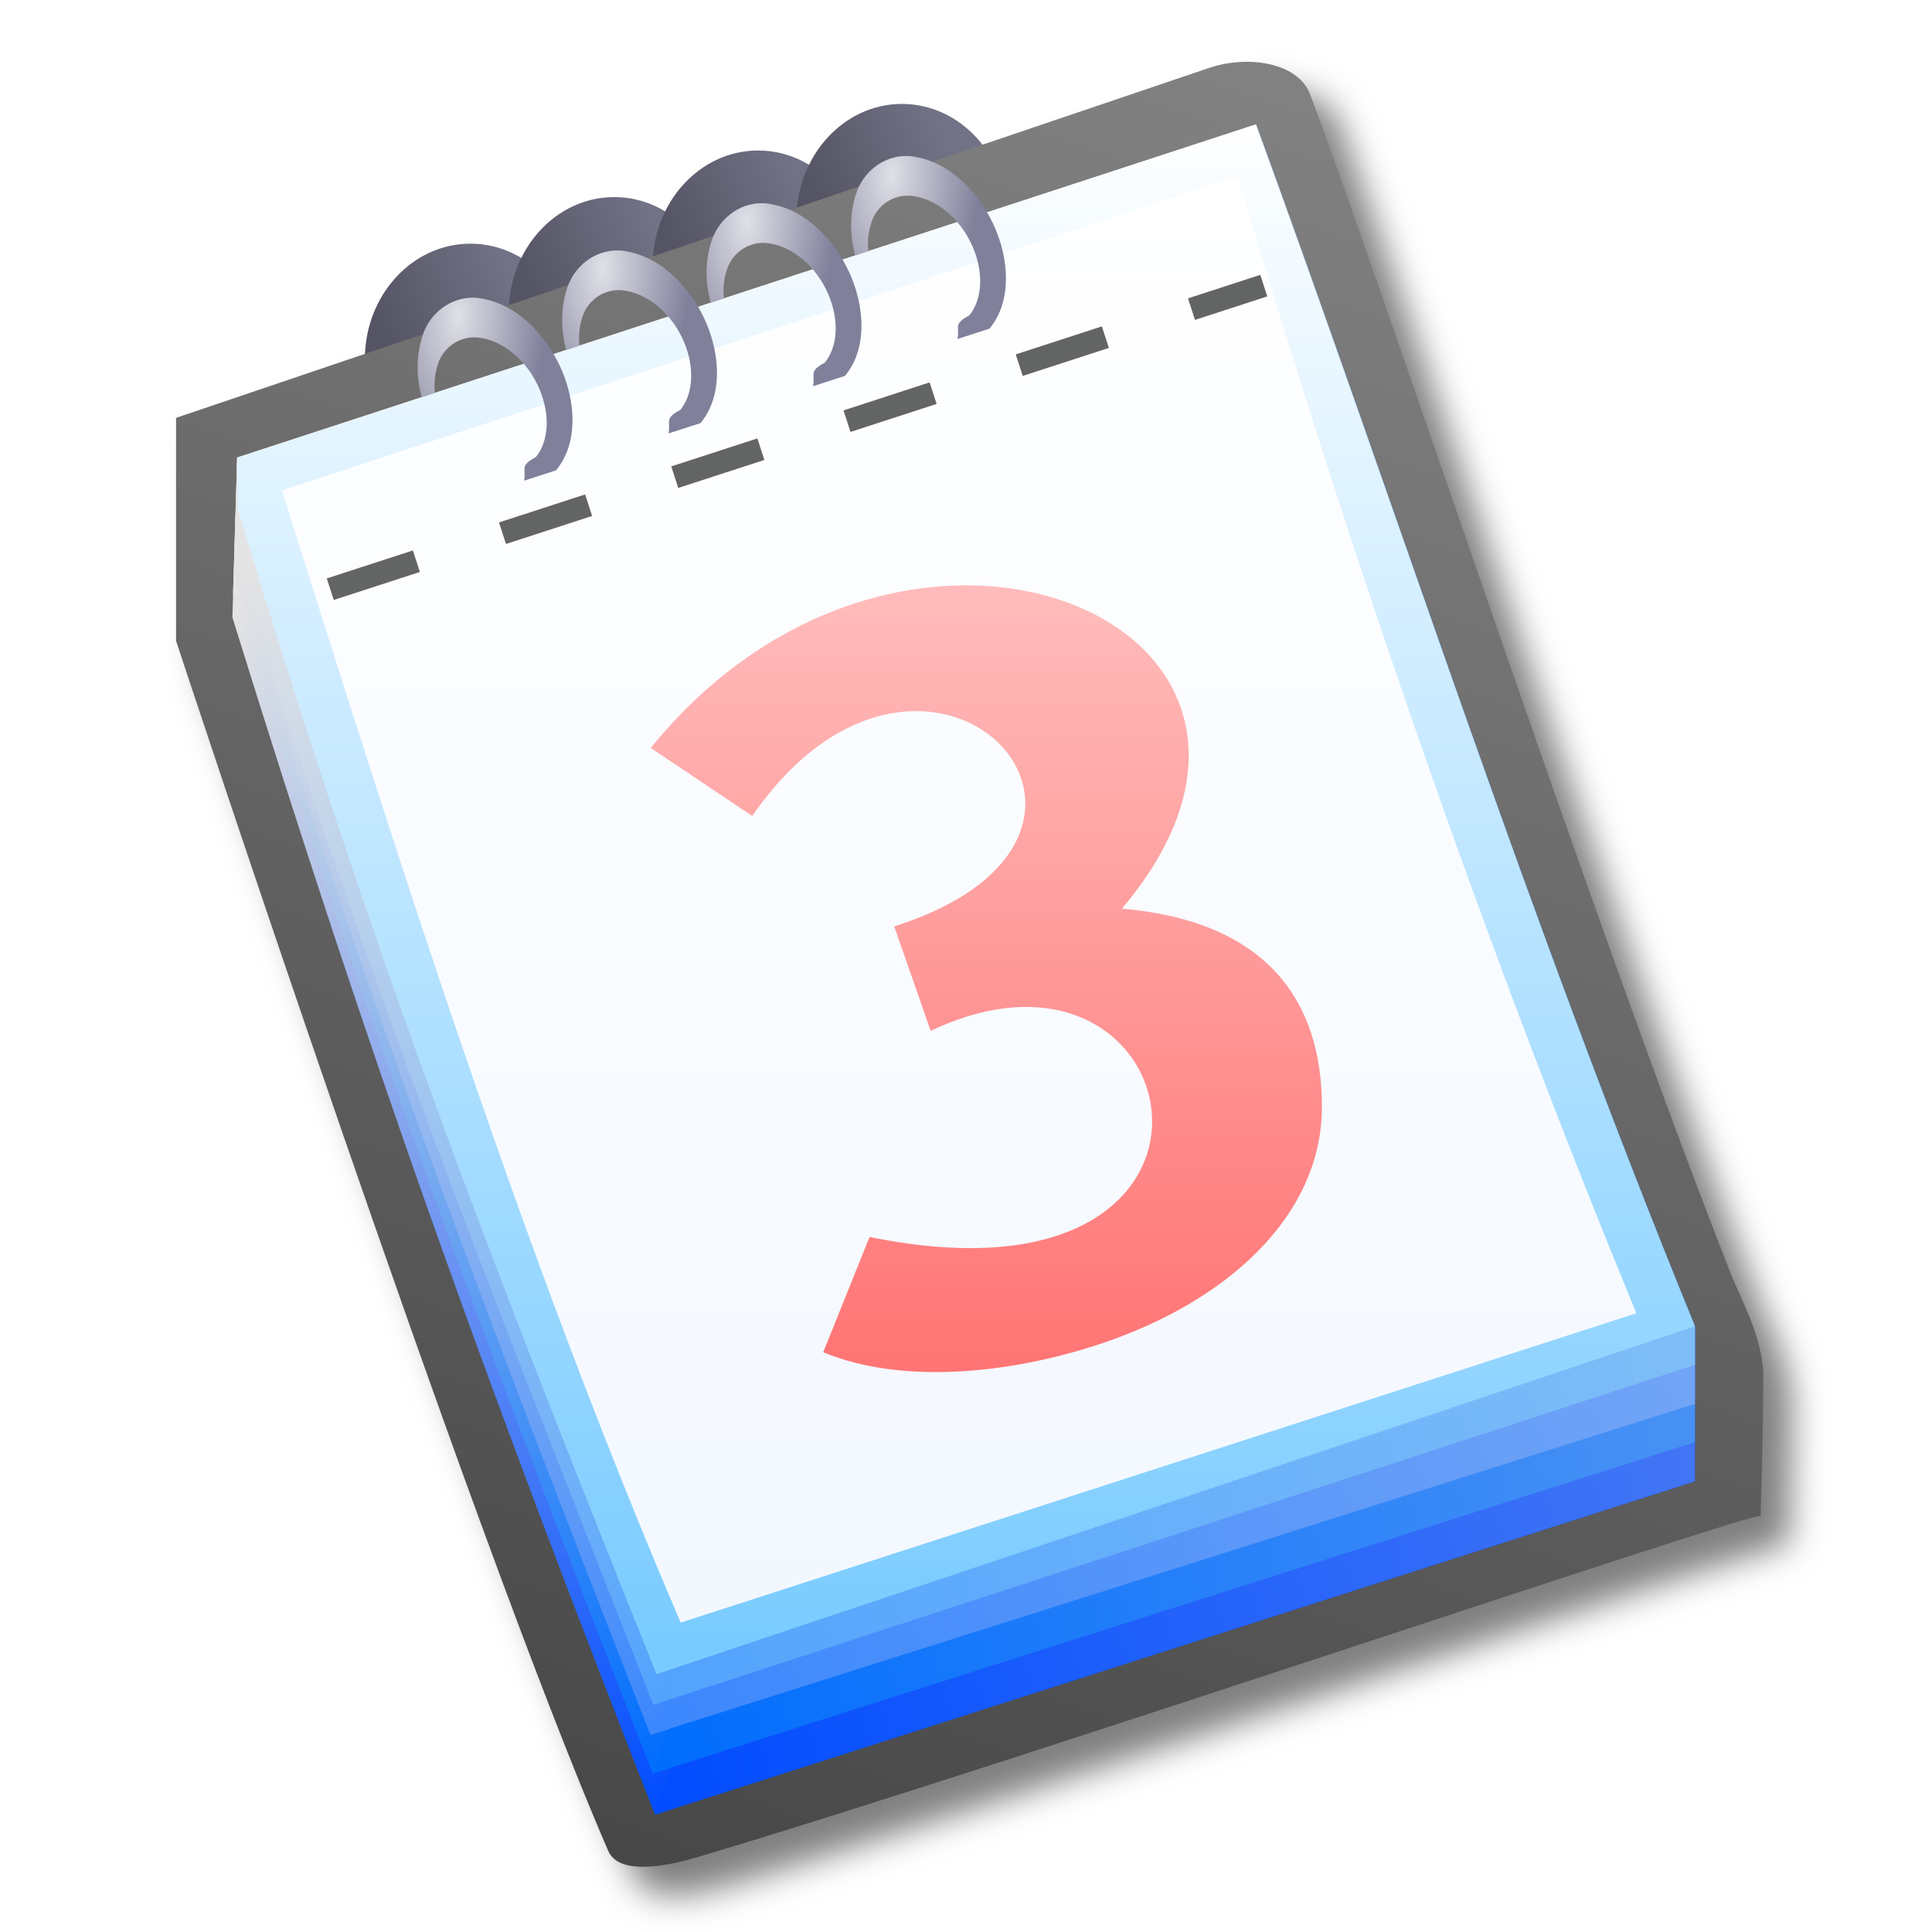
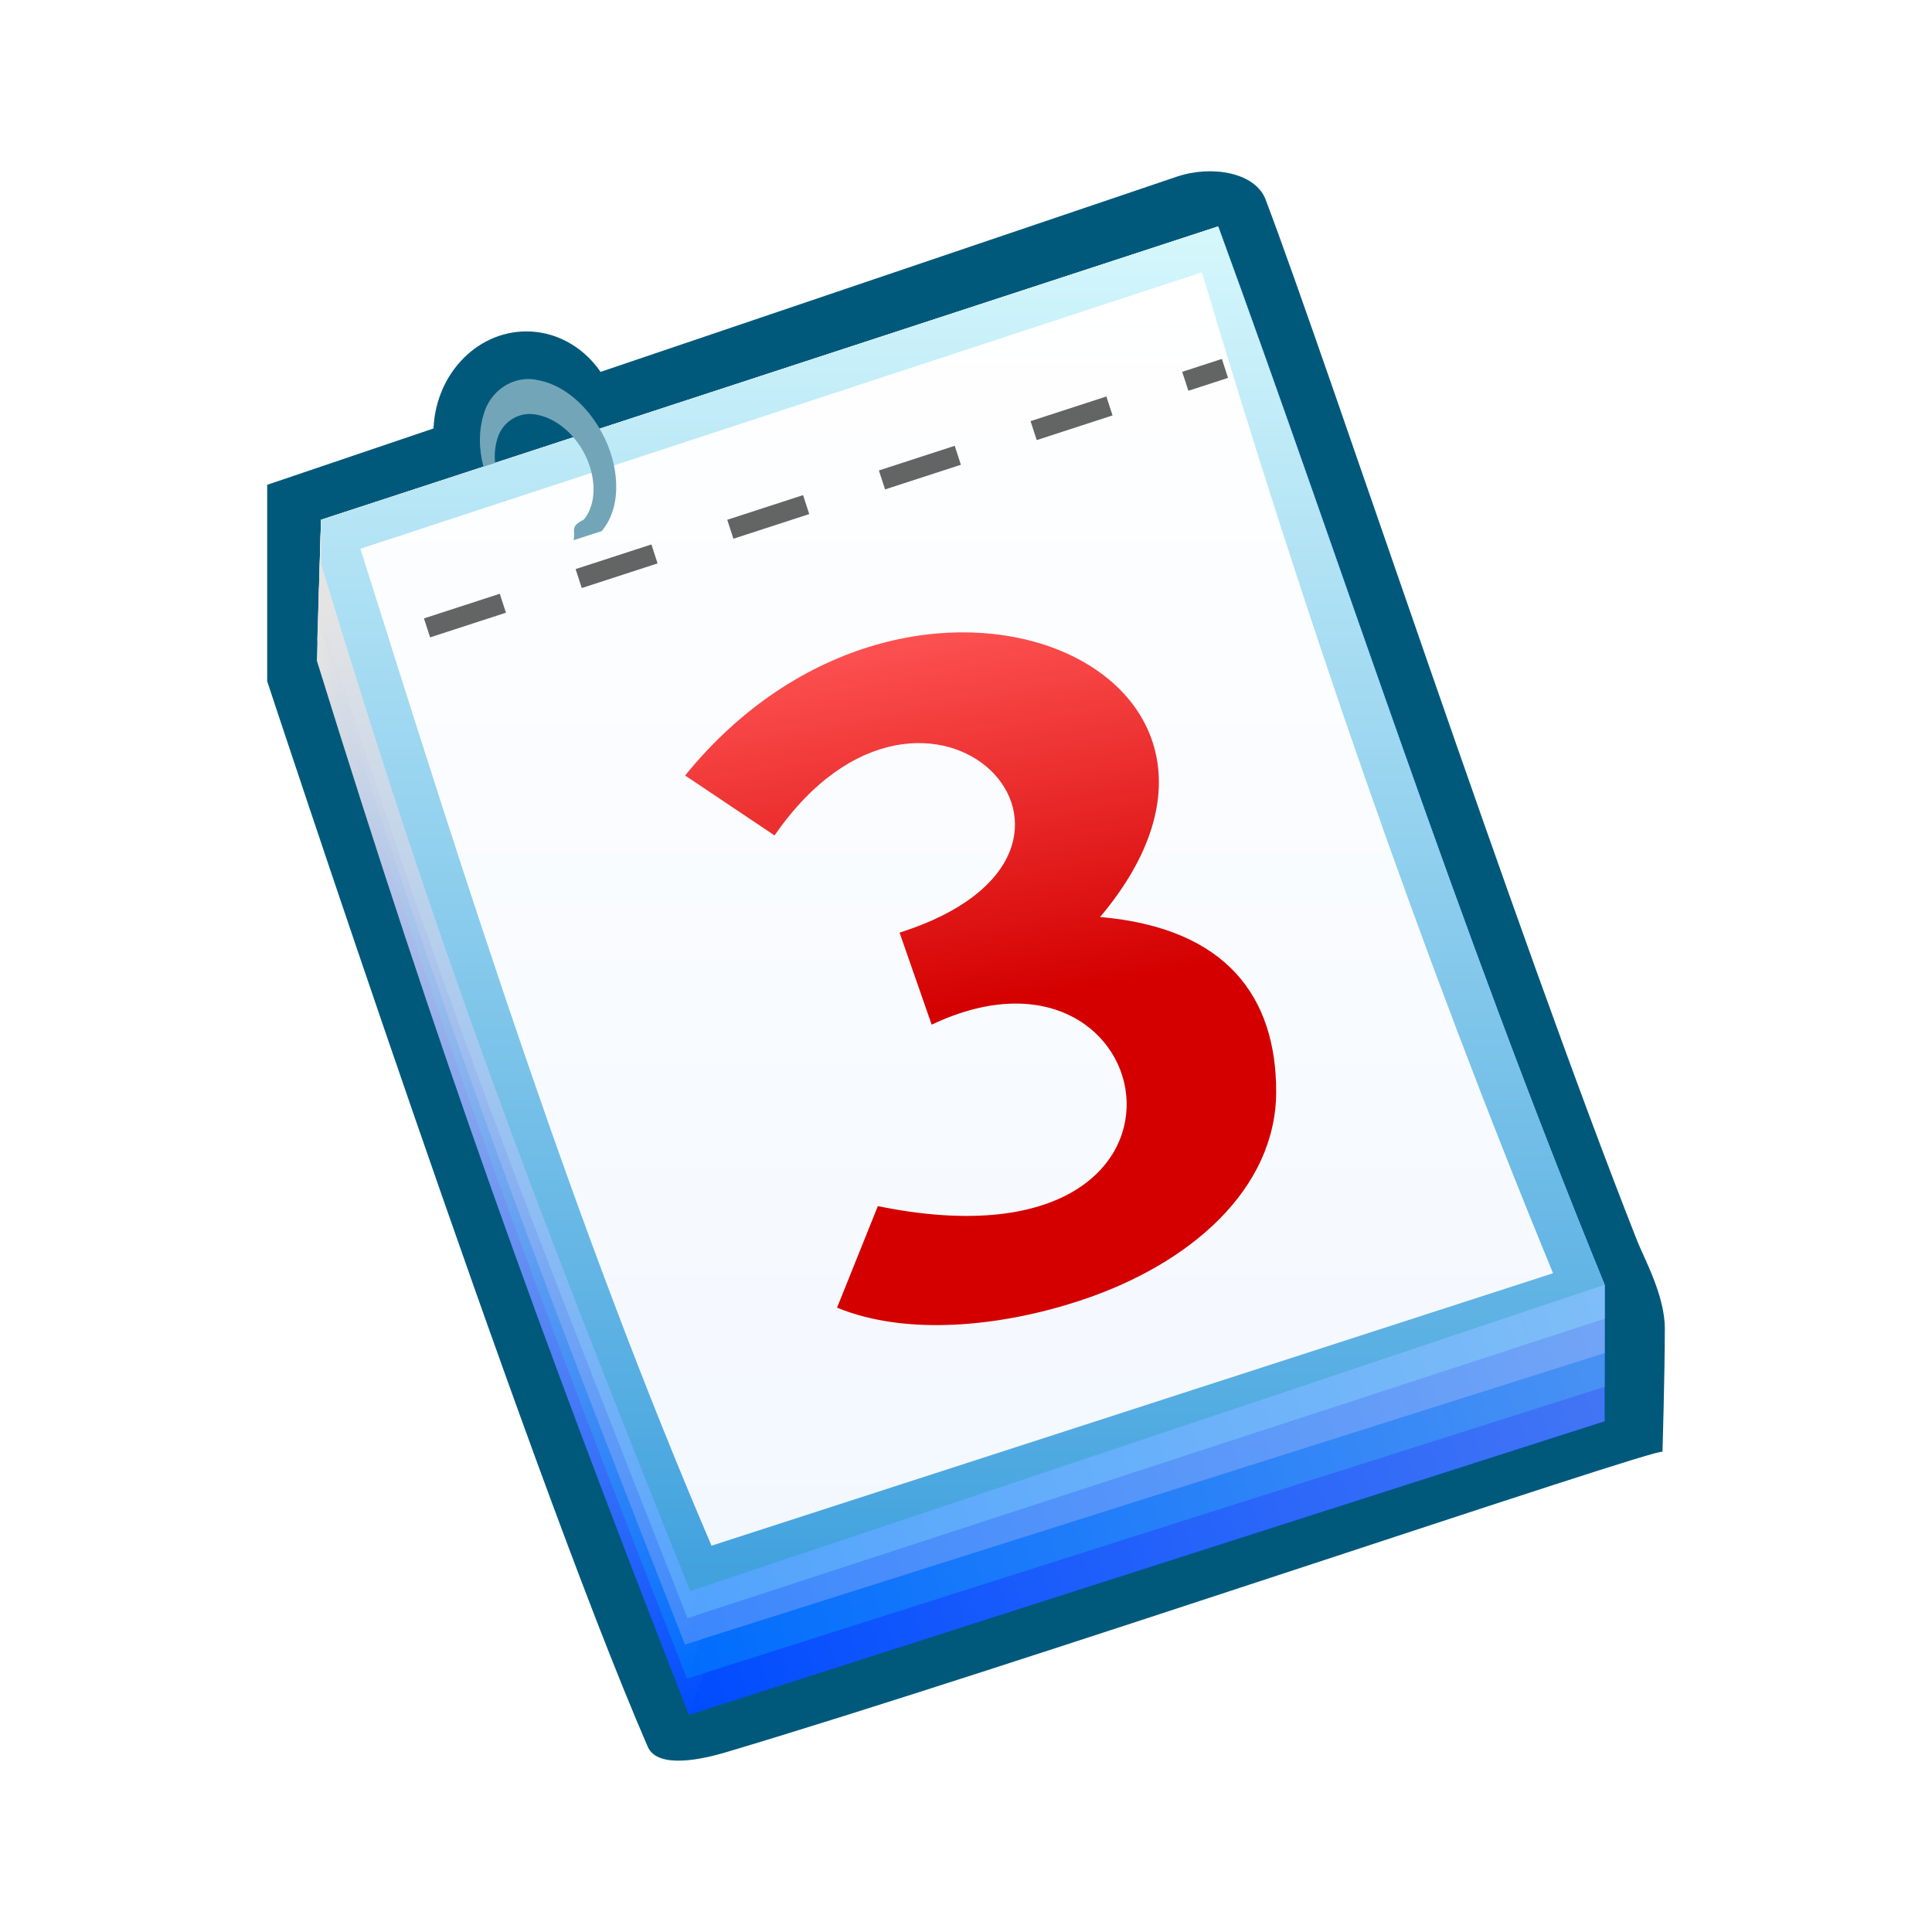
- <svg xmlns="http://www.w3.org/2000/svg" xmlns:xlink="http://www.w3.org/1999/xlink" version="1.0" width="128" viewBox="0 0 128 128" height="128" id="svg5760">
-   <defs id="defs5762">
+ <svg xmlns="http://www.w3.org/2000/svg" xmlns:xlink="http://www.w3.org/1999/xlink" width="80" height="80" viewBox="0 0 80 80" id="svg6662" version="1.1">
+   <defs id="defs6664">
+     <linearGradient id="linearGradient3282">
+       <stop offset="0" style="stop-color:#ffffff;stop-opacity:0" id="stop3284" />
+       <stop offset="1" style="stop-color:#ffffff;stop-opacity:1" id="stop3286" />
+     </linearGradient>
+     <linearGradient x1="83.281" y1="123.1" x2="83.281" gradientUnits="userSpaceOnUse" y2="66.311" id="linearGradient3203-3" gradientTransform="matrix(0.5367944,0,0,0.5367944,1013.089,540.4322)">
+       <stop offset="0" stop-color="#002f32" id="stop3199-6" />
+       <stop offset="1" stop-color="#045b04" id="stop3201-9" />
+     </linearGradient>
+     <radialGradient r="36.427" gradientTransform="matrix(0,1.086364,-1.051097,0,1741.932,30.78889)" cx="491.52" cy="670.93" gradientUnits="userSpaceOnUse" id="radialGradient3211-9">
+       <stop offset="0" stop-color="#2c8300" id="stop3207-1" />
+       <stop offset=".25" stop-color="#3db800" id="stop3215-7" />
+       <stop offset=".5" stop-color="#fff" id="stop3213-2" style="stop-color:#a4ee23;stop-opacity:1" />
+       <stop offset="1" stop-color="#69cf35" id="stop3209-0" style="stop-color:#57b329;stop-opacity:1" />
+     </radialGradient>
+     <linearGradient id="linearGradient3219">
+       <stop offset="0" style="stop-color:#0e7309;stop-opacity:1" id="stop3221" />
+       <stop offset="1" style="stop-color:#70d13e;stop-opacity:1" id="stop3223" />
+     </linearGradient>
+     <radialGradient r="5.006" gradientTransform="matrix(0.6624043,-0.08137803,0.1024204,0.8336417,639.9849,26.67704)" cx="479.68" cy="709.66" gradientUnits="userSpaceOnUse" id="radialGradient3267-5">
+       <stop offset="0" stop-opacity="0" stop-color="#fff" id="stop3263-8" />
+       <stop offset=".5" stop-opacity="0" stop-color="#fff" id="stop3269-7" />
+       <stop offset="1" stop-color="#fff" id="stop3265-3" />
+     </radialGradient>
+     <radialGradient r="17.834" gradientTransform="matrix(0,1.329681,-1.31635,0,1110.977,488.4414)" cx="53.602" cy="59.729" gradientUnits="userSpaceOnUse" id="radialGradient3333-0">
+       <stop offset="0" stop-color="#fff" id="stop3329-8" />
+       <stop offset=".5" stop-color="#fdd99a" id="stop3335-1" style="stop-color:#f7dc7c;stop-opacity:1" />
+       <stop offset="1" stop-color="#c39539" id="stop3331-8" style="stop-color:#f8bc43;stop-opacity:1" />
+     </radialGradient>
+     <linearGradient x1="41.946" y1="46.665" x2="41.946" gradientUnits="userSpaceOnUse" y2="82.333" id="linearGradient3325-0" gradientTransform="matrix(0.8030444,0,0,0.8030444,988.7939,514.8808)">
+       <stop offset="0" stop-color="#7d491f" id="stop3321-4" />
+       <stop offset="1" stop-color="#926600" id="stop3323-2" />
+     </linearGradient>
+     <radialGradient r="25.281" gradientTransform="matrix(1.091196,0,-1.7655704e-8,0.921837,469.236,-79.79612)" cx="546.31" cy="705.48" gradientUnits="userSpaceOnUse" id="radialGradient14715-3">
+       <stop offset="0" stop-color="#fff" id="stop14711-9" />
+       <stop offset="1" stop-color="#5eb2ff" id="stop14713-6" />
+     </radialGradient>
+     <filter id="filter14824-8">
+       <feGaussianBlur stdDeviation="0.373" id="feGaussianBlur14826-7" />
+     </filter>
+     <linearGradient x1="96.125" y1="11.188" x2="96.125" gradientUnits="userSpaceOnUse" y2="52.101" id="linearGradient14691-9" gradientTransform="matrix(0.5367944,0,0,0.5367944,1013.089,540.4322)">
+       <stop offset="0" stop-color="#0917a0" id="stop14687-0" />
+       <stop offset="1" stop-color="#0345f4" id="stop14689-6" />
+     </linearGradient>
+     <linearGradient x1="96.382" y1="30.667" gradientTransform="matrix(0.5018222,0,0,0.5018222,1016.45,541.538)" x2="96.382" gradientUnits="userSpaceOnUse" y2="13.187" id="linearGradient3302-9">
+       <stop offset="0" stop-opacity="0" stop-color="#fff" id="stop3284-6" />
+       <stop offset="1" stop-color="#fff" id="stop3286-8" />
+     </linearGradient>
+     <linearGradient x1="28.429" y1="61.798" x2="58.959" gradientUnits="userSpaceOnUse" y2="61.798" id="linearGradient3345-5" gradientTransform="matrix(0.5367944,0,0,0.5367944,1013.089,540.4322)">
+       <stop offset="0" stop-color="#e8e8e8" id="stop3341-4" />
+       <stop offset=".5" stop-color="#fff" id="stop3347-9" />
+       <stop offset="1" stop-color="#e8e8e8" id="stop3343-0" />
+     </linearGradient>
+     <filter id="filter3385-0">
+       <feGaussianBlur stdDeviation="0.146" id="feGaussianBlur3387-2" />
+     </filter>
+     <linearGradient xlink:href="#linearGradient6350" id="linearGradient5786" gradientUnits="userSpaceOnUse" gradientTransform="matrix(0.5169005,0,0,0.5169005,872.1147,645.1226)" x1="43.704" y1="120.379" x2="15.397" y2="41.06" />
+     <linearGradient id="linearGradient6350">
+       <stop offset="0" style="stop-color:#014cff;stop-opacity:1" id="stop6352" />
+       <stop offset="1" style="stop-color:#e3e3e3;stop-opacity:1" id="stop6354" />
+     </linearGradient>
+     <linearGradient xlink:href="#linearGradient6342" id="linearGradient5788" gradientUnits="userSpaceOnUse" gradientTransform="matrix(0.5169005,0,0,0.5169005,872.1147,645.1226)" x1="43.548" y1="117.424" x2="15.397" y2="39.193" />
+     <linearGradient id="linearGradient6342">
+       <stop offset="0" style="stop-color:#016dfd;stop-opacity:1" id="stop6344" />
+       <stop offset="1" style="stop-color:#e5e4e4;stop-opacity:1" id="stop6346" />
+     </linearGradient>
+     <linearGradient xlink:href="#linearGradient6328" id="linearGradient5790" gradientUnits="userSpaceOnUse" gradientTransform="matrix(0.5169005,0,0,0.5169005,872.1147,645.1226)" x1="43.081" y1="114.936" x2="15.539" y2="37.926" />
+     <linearGradient id="linearGradient6328">
+       <stop offset="0" style="stop-color:#3c87fd;stop-opacity:1" id="stop6330" />
+       <stop offset="1" style="stop-color:#e4e3e4;stop-opacity:1" id="stop6332" />
+     </linearGradient>
+     <linearGradient xlink:href="#linearGradient6320" id="linearGradient5792" gradientUnits="userSpaceOnUse" gradientTransform="matrix(0.5169005,0,0,0.5169005,872.1147,645.1226)" x1="43.55" y1="112.823" x2="15.475" y2="37.29" />
+     <linearGradient id="linearGradient6320">
+       <stop offset="0" style="stop-color:#52a3fd;stop-opacity:1" id="stop6322" />
+       <stop offset="1" style="stop-color:#e5e4e4;stop-opacity:1" id="stop6324" />
+     </linearGradient>
+     <linearGradient xlink:href="#linearGradient6374" id="linearGradient5794" gradientUnits="userSpaceOnUse" gradientTransform="matrix(0.5169005,0,0,0.5169005,872.1147,645.1226)" x1="43.704" y1="120.379" x2="112.292" y2="97.827" />
+     <linearGradient id="linearGradient6374">
+       <stop offset="0" style="stop-color:#014cff;stop-opacity:1" id="stop6376" />
+       <stop offset="1" style="stop-color:#4275f5;stop-opacity:1" id="stop6378" />
+     </linearGradient>
+     <linearGradient xlink:href="#linearGradient6380" id="linearGradient5796" gradientUnits="userSpaceOnUse" gradientTransform="matrix(0.5169005,0,0,0.5169005,872.1147,645.1226)" x1="43.548" y1="117.424" x2="112.292" y2="95.564" />
+     <linearGradient id="linearGradient6380">
+       <stop offset="0" style="stop-color:#016dfd;stop-opacity:1" id="stop6382" />
+       <stop offset="1" style="stop-color:#4891f4;stop-opacity:1" id="stop6384" />
+     </linearGradient>
+     <linearGradient xlink:href="#linearGradient6386" id="linearGradient5798" gradientUnits="userSpaceOnUse" gradientTransform="matrix(0.5169005,0,0,0.5169005,872.1147,645.1226)" x1="43.081" y1="114.936" x2="112.292" y2="93.017" />
+     <linearGradient id="linearGradient6386">
+       <stop offset="0" style="stop-color:#3c87fd;stop-opacity:1" id="stop6388" />
+       <stop offset="1" style="stop-color:#71a4f6;stop-opacity:1" id="stop6390" />
+     </linearGradient>
+     <linearGradient xlink:href="#linearGradient6392" id="linearGradient5800" gradientUnits="userSpaceOnUse" gradientTransform="matrix(0.5169005,0,0,0.5169005,872.1147,645.1226)" x1="43.55" y1="112.823" x2="112.292" y2="90.427" />
+     <linearGradient id="linearGradient6392">
+       <stop offset="0" style="stop-color:#52a3fd;stop-opacity:1" id="stop6394" />
+       <stop offset="1" style="stop-color:#7ebdf7;stop-opacity:1" id="stop6396" />
+     </linearGradient>
+     <linearGradient xlink:href="#linearGradient6312" id="linearGradient5802" gradientUnits="userSpaceOnUse" gradientTransform="matrix(0.5169005,0,0,0.5169005,872.1147,645.1226)" x1="43.77" y1="109.304" x2="43.77" y2="7.926" />
+     <linearGradient id="linearGradient6312">
+       <stop offset="0" style="stop-color:#42a2de;stop-opacity:1" id="stop6314" />
+       <stop offset="1" style="stop-color:#d6f8fc;stop-opacity:1" id="stop6316" />
+     </linearGradient>
+     <linearGradient xlink:href="#linearGradient8733" id="linearGradient5804" gradientUnits="userSpaceOnUse" gradientTransform="matrix(0.5169005,0,0,0.5169005,872.1147,645.1226)" x1="45.742" y1="106.851" x2="45.742" y2="11.62" />
    <linearGradient id="linearGradient8733">
-       <stop id="stop8735" style="stop-color:#f3f8ff;stop-opacity:1" offset="0" />
-       <stop id="stop8737" style="stop-color:#ffffff;stop-opacity:1" offset="1" />
+       <stop offset="0" style="stop-color:#f3f8ff;stop-opacity:1" id="stop8735" />
+       <stop offset="1" style="stop-color:#ffffff;stop-opacity:1" id="stop8737" />
    </linearGradient>
-     <linearGradient id="linearGradient8508">
-       <stop id="stop8510" style="stop-color:#545464;stop-opacity:1" offset="0" />
-       <stop id="stop8512" style="stop-color:#727286;stop-opacity:1" offset="1" />
+     <linearGradient xlink:href="#linearGradient9408" id="linearGradient5806" gradientUnits="userSpaceOnUse" x1="907.303" y1="679.524" x2="904.48" y2="664.321" />
+     <linearGradient id="linearGradient9408">
+       <stop style="stop-color:#d40000;stop-opacity:1" offset="0" id="stop9410" />
+       <stop style="stop-color:#ff5555;stop-opacity:1" offset="1" id="stop9412" />
    </linearGradient>
-     <linearGradient id="linearGradient8104">
-       <stop id="stop8106" style="stop-color:#e0e0e8;stop-opacity:1" offset="0" />
-       <stop id="stop8108" style="stop-color:#80809b;stop-opacity:1" offset="1" />
-     </linearGradient>
-     <linearGradient id="linearGradient6446">
-       <stop id="stop6448" style="stop-color:#ff7575;stop-opacity:1" offset="0" />
-       <stop id="stop6450" style="stop-color:#ffbbbb;stop-opacity:1" offset="1" />
-     </linearGradient>
-     <linearGradient id="linearGradient6392">
-       <stop id="stop6394" style="stop-color:#52a3fd;stop-opacity:1" offset="0" />
-       <stop id="stop6396" style="stop-color:#7ebdf7;stop-opacity:1" offset="1" />
-     </linearGradient>
-     <linearGradient id="linearGradient6386">
-       <stop id="stop6388" style="stop-color:#3c87fd;stop-opacity:1" offset="0" />
-       <stop id="stop6390" style="stop-color:#71a4f6;stop-opacity:1" offset="1" />
-     </linearGradient>
-     <linearGradient id="linearGradient6380">
-       <stop id="stop6382" style="stop-color:#016dfd;stop-opacity:1" offset="0" />
-       <stop id="stop6384" style="stop-color:#4891f4;stop-opacity:1" offset="1" />
-     </linearGradient>
-     <linearGradient id="linearGradient6374">
-       <stop id="stop6376" style="stop-color:#014cff;stop-opacity:1" offset="0" />
-       <stop id="stop6378" style="stop-color:#4275f5;stop-opacity:1" offset="1" />
-     </linearGradient>
-     <linearGradient id="linearGradient6350">
-       <stop id="stop6352" style="stop-color:#014cff;stop-opacity:1" offset="0" />
-       <stop id="stop6354" style="stop-color:#e3e3e3;stop-opacity:1" offset="1" />
-     </linearGradient>
-     <linearGradient id="linearGradient6342">
-       <stop id="stop6344" style="stop-color:#016dfd;stop-opacity:1" offset="0" />
-       <stop id="stop6346" style="stop-color:#e5e4e4;stop-opacity:1" offset="1" />
-     </linearGradient>
-     <linearGradient id="linearGradient6328">
-       <stop id="stop6330" style="stop-color:#3c87fd;stop-opacity:1" offset="0" />
-       <stop id="stop6332" style="stop-color:#e4e3e4;stop-opacity:1" offset="1" />
-     </linearGradient>
-     <linearGradient id="linearGradient6320">
-       <stop id="stop6322" style="stop-color:#52a3fd;stop-opacity:1" offset="0" />
-       <stop id="stop6324" style="stop-color:#e5e4e4;stop-opacity:1" offset="1" />
-     </linearGradient>
-     <linearGradient id="linearGradient6312">
-       <stop id="stop6314" style="stop-color:#79cbff;stop-opacity:1" offset="0" />
-       <stop id="stop6316" style="stop-color:#ffffff;stop-opacity:1" offset="1" />
-     </linearGradient>
-     <linearGradient id="linearGradient6294">
-       <stop id="stop6296" style="stop-color:#484848;stop-opacity:1" offset="0" />
-       <stop id="stop6298" style="stop-color:#818181;stop-opacity:1" offset="1" />
-     </linearGradient>
-     <linearGradient x1="42.77" y1="122.556" x2="83.519" y2="5.599" id="linearGradient6300" xlink:href="#linearGradient6294" gradientUnits="userSpaceOnUse" gradientTransform="translate(387.4286,331.2193)" />
-     <linearGradient x1="43.77" y1="109.304" x2="43.77" y2="7.926" id="linearGradient6318" xlink:href="#linearGradient6312" gradientUnits="userSpaceOnUse" />
-     <linearGradient x1="43.55" y1="112.823" x2="15.475" y2="37.29" id="linearGradient6326" xlink:href="#linearGradient6320" gradientUnits="userSpaceOnUse" />
-     <linearGradient x1="43.081" y1="114.936" x2="15.539" y2="37.926" id="linearGradient6334" xlink:href="#linearGradient6328" gradientUnits="userSpaceOnUse" />
-     <linearGradient x1="43.704" y1="120.379" x2="15.397" y2="41.06" id="linearGradient6356" xlink:href="#linearGradient6350" gradientUnits="userSpaceOnUse" />
-     <linearGradient x1="43.55" y1="112.823" x2="112.292" y2="90.427" id="linearGradient6366" xlink:href="#linearGradient6392" gradientUnits="userSpaceOnUse" />
-     <linearGradient x1="43.081" y1="114.936" x2="112.292" y2="93.017" id="linearGradient6368" xlink:href="#linearGradient6386" gradientUnits="userSpaceOnUse" />
-     <linearGradient x1="43.548" y1="117.424" x2="112.292" y2="95.564" id="linearGradient6370" xlink:href="#linearGradient6380" gradientUnits="userSpaceOnUse" />
-     <linearGradient x1="43.704" y1="120.379" x2="112.292" y2="97.827" id="linearGradient6372" xlink:href="#linearGradient6374" gradientUnits="userSpaceOnUse" />
-     <linearGradient x1="43.548" y1="117.424" x2="15.397" y2="39.193" id="linearGradient6423" xlink:href="#linearGradient6342" gradientUnits="userSpaceOnUse" />
-     <linearGradient x1="63.881" y1="89.985" x2="63.881" y2="39.511" id="linearGradient6452" xlink:href="#linearGradient6446" gradientUnits="userSpaceOnUse" />
-     <linearGradient x1="25.984" y1="21.211" x2="33.244" y2="16.999" id="linearGradient8514" xlink:href="#linearGradient8508" gradientUnits="userSpaceOnUse" />
-     <radialGradient cx="30.351" cy="21.367" r="5.129" fx="30.351" fy="21.367" id="radialGradient8668" xlink:href="#linearGradient8104" gradientUnits="userSpaceOnUse" gradientTransform="matrix(-9.4291064e-2,2.117046,-1.138571,-5.0711814e-2,444.9696,288.9843)" />
-     <filter id="filter8676">
-       <feGaussianBlur id="feGaussianBlur8678" stdDeviation="1.124" />
-     </filter>
-     <linearGradient x1="45.742" y1="106.851" x2="45.742" y2="11.62" id="linearGradient8739" xlink:href="#linearGradient8733" gradientUnits="userSpaceOnUse" />
  </defs>
-   <g transform="translate(-387.4286,-331.2193)" id="layer1">
-     <path d="M 400.988,360.799 L 400.988,375.574 C 400.988,375.574 420.393,434.476 429.625,455.749 C 430.375,457.476 433.877,456.645 435.433,456.183 C 456.151,450.028 505.618,433.179 505.97,433.554 C 505.97,433.554 506.143,427.874 506.145,424.279 C 506.145,421.794 504.576,418.978 504.065,417.683 C 494.798,394.202 480.819,351.765 476.109,339.336 C 475.338,337.303 472.072,336.719 469.419,337.618 L 400.988,360.799 z" id="path8672" style="opacity:0.5;fill:#000000;fill-opacity:1;fill-rule:evenodd;stroke:none;stroke-width:1px;stroke-linecap:butt;stroke-linejoin:miter;stroke-opacity:1;filter:url(#filter8676)" />
-     <path d="M 37.698,21.696 A 6.583,5.554 0 1 1 24.532,21.696 A 6.583,5.554 0 1 1 37.698,21.696 z" transform="matrix(1.0625,0,0,1.37963,385.5353,325.0916)" id="path8498" style="opacity:1;fill:url(#linearGradient8514);fill-opacity:1;fill-rule:evenodd;stroke:none;stroke-width:1.5;stroke-linecap:butt;stroke-linejoin:miter;stroke-miterlimit:4;stroke-dasharray:6, 6;stroke-dashoffset:10.8;stroke-opacity:1" />
-     <use transform="translate(9.531552,-3.085754)" id="use8516" x="0" y="0" width="128" height="128" xlink:href="#path8498" />
-     <use transform="translate(19.0631,-6.171507)" id="use8518" x="0" y="0" width="128" height="128" xlink:href="#path8498" />
-     <use transform="translate(28.59465,-9.257261)" id="use8520" x="0" y="0" width="128" height="128" xlink:href="#path8498" />
-     <path d="M 399.093,358.903 L 399.093,373.679 C 399.093,373.679 418.498,432.581 427.73,453.854 C 428.48,455.581 431.982,454.75 433.538,454.288 C 454.256,448.133 503.723,431.284 504.075,431.659 C 504.075,431.659 504.248,425.979 504.25,422.384 C 504.25,419.898 502.681,417.083 502.17,415.788 C 492.903,392.307 478.924,349.87 474.213,337.44 C 473.443,335.408 470.177,334.824 467.524,335.723 L 399.093,358.903 z" id="path5783" style="opacity:1;fill:url(#linearGradient6300);fill-opacity:1;fill-rule:evenodd;stroke:none;stroke-width:1px;stroke-linecap:butt;stroke-linejoin:miter;stroke-opacity:1" />
-     <path d="M 15.397,40.904 C 24.49,70.217 32.063,91.297 43.392,120.224 L 112.292,98.139 L 112.292,87.874 C 101.012,60.273 92.902,34.787 83.208,8.243 L 15.708,30.328 L 15.397,40.904 z" transform="translate(387.4286,331.2193)" id="path6302" style="opacity:1;fill:url(#linearGradient6356);fill-opacity:1;fill-rule:evenodd;stroke:none;stroke-width:1px;stroke-linecap:butt;stroke-linejoin:miter;stroke-opacity:1" />
-     <path d="M 83.219,8.25 L 15.719,30.312 L 15.438,39.344 C 15.441,39.354 15.434,39.365 15.438,39.375 C 24.503,68.587 31.944,88.635 43.25,117.5 L 112.281,95.031 L 112.281,87.875 C 101.001,60.275 92.913,34.794 83.219,8.25 z" transform="translate(387.4286,331.2193)" id="path6304" style="opacity:1;fill:url(#linearGradient6423);fill-opacity:1;fill-rule:evenodd;stroke:none;stroke-width:1px;stroke-linecap:butt;stroke-linejoin:miter;stroke-opacity:1" />
-     <path d="M 83.219,8.25 L 15.719,30.312 L 15.5,37.938 C 24.578,67.194 31.777,86.044 43.094,114.938 L 112.281,93.469 L 112.281,87.875 C 101.001,60.275 92.913,34.794 83.219,8.25 z" transform="translate(387.4286,331.2193)" id="path6306" style="opacity:1;fill:url(#linearGradient6334);fill-opacity:1;fill-rule:evenodd;stroke:none;stroke-width:1px;stroke-linecap:butt;stroke-linejoin:miter;stroke-opacity:1" />
-     <path d="M 83.219,8.25 L 15.719,30.312 L 15.531,36.781 C 24.596,65.979 31.977,84.076 43.281,112.938 L 112.281,91.188 L 112.281,87.875 C 101.001,60.275 92.913,34.794 83.219,8.25 z" transform="translate(387.4286,331.2193)" id="path6308" style="opacity:1;fill:url(#linearGradient6326);fill-opacity:1;fill-rule:evenodd;stroke:none;stroke-width:1px;stroke-linecap:butt;stroke-linejoin:miter;stroke-opacity:1" />
-     <path d="M 43.392,120.224 L 112.292,98.139 L 112.292,87.874 C 101.012,60.273 92.902,34.787 83.208,8.243 L 43.392,120.224 z" transform="translate(387.4286,331.2193)" id="path6358" style="opacity:1;fill:url(#linearGradient6372);fill-opacity:1;fill-rule:evenodd;stroke:none;stroke-width:1px;stroke-linecap:butt;stroke-linejoin:miter;stroke-opacity:1" />
-     <path d="M 43.237,117.502 L 112.292,95.548 L 112.292,87.874 C 101.012,60.273 92.902,34.787 83.208,8.243 L 43.237,117.502 z" transform="translate(387.4286,331.2193)" id="path6360" style="opacity:1;fill:url(#linearGradient6370);fill-opacity:1;fill-rule:evenodd;stroke:none;stroke-width:1px;stroke-linecap:butt;stroke-linejoin:miter;stroke-opacity:1" />
-     <path d="M 43.081,114.936 L 112.292,93.009 L 112.292,87.874 C 101.012,60.273 92.902,34.787 83.208,8.243 L 43.081,114.936 z" transform="translate(387.4286,331.2193)" id="path6362" style="opacity:1;fill:url(#linearGradient6368);fill-opacity:1;fill-rule:evenodd;stroke:none;stroke-width:1px;stroke-linecap:butt;stroke-linejoin:miter;stroke-opacity:1" />
-     <path d="M 43.276,112.953 L 112.292,90.424 L 112.292,87.874 C 101.012,60.273 92.902,34.787 83.208,8.243 L 43.276,112.953 z" transform="translate(387.4286,331.2193)" id="path6364" style="opacity:1;fill:url(#linearGradient6366);fill-opacity:1;fill-rule:evenodd;stroke:none;stroke-width:1px;stroke-linecap:butt;stroke-linejoin:miter;stroke-opacity:1" />
-     <path d="M 15.747,33.718 C 24.422,62.405 31.43,80.887 43.496,110.918 L 112.292,87.874 C 101.012,60.273 92.902,34.787 83.208,8.243 L 15.708,30.328 L 15.747,33.718 z" transform="translate(387.4286,331.2193)" id="path6310" style="opacity:1;fill:url(#linearGradient6318);fill-opacity:1;fill-rule:evenodd;stroke:none;stroke-width:1px;stroke-linecap:butt;stroke-linejoin:miter;stroke-opacity:1" />
-     <path d="M 45.096,107.502 L 108.413,87.004 C 98.333,62.536 89.645,37.373 81.993,11.692 L 18.676,32.493 C 26.682,57.896 34.716,83.286 45.096,107.502 z" transform="translate(387.4286,331.2193)" id="path6438" style="opacity:1;fill:url(#linearGradient8739);fill-opacity:1;fill-rule:evenodd;stroke:none;stroke-width:1px;stroke-linecap:butt;stroke-linejoin:miter;stroke-opacity:1" />
-     <path d="M 54.54,89.593 L 57.61,81.951 C 84.57,87.477 79.215,59.962 61.66,68.299 L 59.243,61.376 C 78.486,55.264 61.389,37.347 49.838,54.06 L 43.11,49.553 C 60.116,28.587 90.054,41.549 74.332,60.2 C 83.92,61.031 87.58,66.289 87.58,73.331 C 87.58,80.613 81.196,86.316 72.768,89.08 C 66.954,90.987 59.826,91.769 54.54,89.593 z" transform="translate(387.4286,331.2193)" id="path6444" style="opacity:1;fill:url(#linearGradient6452);fill-opacity:1;fill-rule:evenodd;stroke:none;stroke-width:1px;stroke-linecap:butt;stroke-linejoin:miter;stroke-opacity:1" />
-     <path d="M 408.168,370.627 L 471.156,350.143" id="path6456" style="opacity:1;fill:none;fill-rule:evenodd;stroke:#636464;stroke-width:1.5;stroke-linecap:butt;stroke-linejoin:miter;marker-start:none;marker-end:none;stroke-miterlimit:4;stroke-dasharray:6, 6;stroke-dashoffset:10.8;stroke-opacity:1" />
-     <use transform="translate(9.572861,-3.129351)" id="use8096" x="0" y="0" width="128" height="128" xlink:href="#path7482" />
-     <use transform="translate(19.14572,-6.258704)" id="use8098" x="0" y="0" width="128" height="128" xlink:href="#path7482" />
-     <use transform="translate(28.71858,-9.388058)" id="use8102" x="0" y="0" width="128" height="128" xlink:href="#path7482" />
-     <path d="M 418.835,350.941 C 417.282,350.903 415.864,351.965 415.397,353.535 C 414.999,354.805 415.007,356.2 415.366,357.535 L 416.241,357.254 C 416.176,356.613 416.234,355.98 416.429,355.379 C 416.815,354.115 418.095,353.341 419.397,353.629 C 420.851,353.904 422.124,355.037 422.866,356.379 C 423.766,357.97 424.022,360.139 422.929,361.504 C 421.832,362.092 422.309,362.239 422.147,363.066 L 424.272,362.379 C 424.306,362.339 424.334,362.296 424.366,362.254 C 425.873,360.315 425.513,357.232 424.272,354.972 C 423.249,353.067 421.526,351.426 419.522,351.035 C 419.298,350.984 419.057,350.947 418.835,350.941 z" id="path7482" style="opacity:1;fill:url(#radialGradient8668);fill-opacity:1;fill-rule:evenodd;stroke:none;stroke-width:1.5;stroke-linecap:butt;stroke-linejoin:miter;stroke-miterlimit:4;stroke-dasharray:6, 6;stroke-dashoffset:10.8;stroke-opacity:1" />
+   <g id="layer1" transform="translate(0,-972.3622)">
+     <g transform="translate(-865.322,334.2166)" id="g5602">
+       <rect style="opacity:0;fill:#e6e6e6;fill-opacity:1;stroke:none;stroke-width:0.3;stroke-linecap:square;stroke-linejoin:bevel;stroke-miterlimit:4;stroke-dasharray:none;stroke-dashoffset:0;stroke-opacity:0.468" id="rect5604" width="80" height="80" x="865.322" y="638.146" />
+       <g id="g5606" transform="matrix(1.064711,0,0,1.064711,-58.58408,-43.88331)">
+         <path style="opacity:1;fill:#00597b;fill-opacity:1;fill-rule:evenodd;stroke:none;stroke-width:1.5;stroke-linecap:butt;stroke-linejoin:miter;stroke-miterlimit:4;stroke-dasharray:6, 6;stroke-dashoffset:10.8;stroke-opacity:1" id="path5608" d="m 891.84,657.427 a 3.615,3.961 0 1 1 -7.231,0 3.615,3.961 0 1 1 7.231,0 z" />
+         <use style="fill:#00597b;fill-opacity:1" xlink:href="#path8498" height="128" width="128" y="0" x="0" id="use5610" transform="translate(4.926864,-1.595028)" />
+         <use style="fill:#00597b;fill-opacity:1" xlink:href="#path8498" height="128" width="128" y="0" x="0" id="use5612" transform="translate(9.853726,-3.190055)" />
+         <use style="fill:#00597b;fill-opacity:1" xlink:href="#path8498" height="128" width="128" y="0" x="0" id="use5614" transform="translate(14.78059,-4.785083)" />
+         <path style="opacity:1;fill:#00597b;fill-opacity:1;fill-rule:evenodd;stroke:none;stroke-width:1px;stroke-linecap:butt;stroke-linejoin:miter;stroke-opacity:1" id="path5616" d="m 878.144,659.432 0,7.637 c 0,0 10.03,30.447 14.802,41.442 0.388,0.893 2.198,0.463 3.002,0.224 10.709,-3.181 36.279,-11.891 36.461,-11.697 0,0 0.089,-2.936 0.091,-4.794 0,-1.285 -0.811,-2.74 -1.075,-3.409 -4.79,-12.137 -12.016,-34.073 -14.451,-40.498 -0.398,-1.051 -2.086,-1.352 -3.458,-0.888 l -35.372,11.982 z" />
+         <path style="opacity:1;fill:url(#linearGradient5786);fill-opacity:1;fill-rule:evenodd;stroke:none;stroke-width:1px;stroke-linecap:butt;stroke-linejoin:miter;stroke-opacity:1" id="path5618" d="m 880.074,666.266 c 4.7,15.152 8.614,26.048 14.471,41 l 35.614,-11.416 0,-5.306 c -5.831,-14.267 -10.022,-27.441 -15.033,-41.161 l -34.89,11.416 -0.161,5.467 z" />
+         <path style="opacity:1;fill:url(#linearGradient5788);fill-opacity:1;fill-rule:evenodd;stroke:none;stroke-width:1px;stroke-linecap:butt;stroke-linejoin:miter;stroke-opacity:1" id="path5620" d="m 915.13,649.387 -34.891,11.404 -0.145,4.668 c 0.002,0.005 -0.002,0.011 0,0.016 4.686,15.1 8.532,25.463 14.376,40.383 l 35.682,-11.614 0,-3.699 c -5.831,-14.267 -10.011,-27.438 -15.022,-41.158 z" />
+         <path style="opacity:1;fill:url(#linearGradient5790);fill-opacity:1;fill-rule:evenodd;stroke:none;stroke-width:1px;stroke-linecap:butt;stroke-linejoin:miter;stroke-opacity:1" id="path5622" d="m 915.13,649.387 -34.891,11.404 -0.113,3.941 c 4.692,15.123 8.413,24.866 14.263,39.801 l 35.763,-11.097 0,-2.891 c -5.831,-14.267 -10.011,-27.438 -15.022,-41.158 z" />
+         <path style="opacity:1;fill:url(#linearGradient5792);fill-opacity:1;fill-rule:evenodd;stroke:none;stroke-width:1px;stroke-linecap:butt;stroke-linejoin:miter;stroke-opacity:1" id="path5624" d="m 915.13,649.387 -34.891,11.404 -0.097,3.344 c 4.685,15.092 8.501,24.447 14.344,39.365 l 35.666,-11.243 0,-1.712 c -5.831,-14.267 -10.011,-27.438 -15.022,-41.158 z" />
+         <path style="opacity:1;fill:url(#linearGradient5794);fill-opacity:1;fill-rule:evenodd;stroke:none;stroke-width:1px;stroke-linecap:butt;stroke-linejoin:miter;stroke-opacity:1" id="path5626" d="m 894.544,707.266 35.614,-11.416 0,-5.306 c -5.831,-14.267 -10.022,-27.441 -15.033,-41.161 l -20.581,57.883 z" />
+         <path style="opacity:1;fill:url(#linearGradient5796);fill-opacity:1;fill-rule:evenodd;stroke:none;stroke-width:1px;stroke-linecap:butt;stroke-linejoin:miter;stroke-opacity:1" id="path5628" d="m 894.464,705.859 35.694,-11.348 0,-3.967 c -5.831,-14.267 -10.022,-27.441 -15.033,-41.161 l -20.661,56.476 z" />
+         <path style="opacity:1;fill:url(#linearGradient5798);fill-opacity:1;fill-rule:evenodd;stroke:none;stroke-width:1px;stroke-linecap:butt;stroke-linejoin:miter;stroke-opacity:1" id="path5630" d="m 894.383,704.533 35.775,-11.334 0,-2.654 c -5.831,-14.267 -10.022,-27.441 -15.033,-41.161 l -20.741,55.149 z" />
+         <path style="opacity:1;fill:url(#linearGradient5800);fill-opacity:1;fill-rule:evenodd;stroke:none;stroke-width:1px;stroke-linecap:butt;stroke-linejoin:miter;stroke-opacity:1" id="path5632" d="m 894.484,703.508 35.674,-11.645 0,-1.318 c -5.831,-14.267 -10.022,-27.441 -15.033,-41.161 l -20.641,54.124 z" />
+         <path style="opacity:1;fill:url(#linearGradient5802);fill-opacity:1;fill-rule:evenodd;stroke:none;stroke-width:1px;stroke-linecap:butt;stroke-linejoin:miter;stroke-opacity:1" id="path5634" d="m 880.254,662.551 c 4.484,14.828 8.106,24.382 14.343,39.905 l 35.561,-11.912 c -5.831,-14.267 -10.022,-27.441 -15.033,-41.161 l -34.89,11.416 0.02,1.752 z" />
+         <path style="opacity:1;fill:url(#linearGradient5804);fill-opacity:1;fill-rule:evenodd;stroke:none;stroke-width:1px;stroke-linecap:butt;stroke-linejoin:miter;stroke-opacity:1" id="path5636" d="m 895.425,700.69 32.728,-10.596 c -5.21,-12.647 -9.701,-25.654 -13.656,-38.929 l -32.728,10.753 c 4.138,13.131 8.291,26.255 13.656,38.772 z" />
+         <path style="opacity:1;fill:url(#linearGradient5806);fill-opacity:1;fill-rule:evenodd;stroke:none;stroke-width:1px;stroke-linecap:butt;stroke-linejoin:miter;stroke-opacity:1" id="path5638" d="m 900.307,691.433 1.587,-3.95 c 13.935,2.857 11.167,-11.366 2.093,-7.056 l -1.249,-3.579 c 9.946,-3.159 1.109,-12.42 -4.862,-3.781 l -3.478,-2.33 c 8.791,-10.838 24.265,-4.137 16.139,5.503 4.956,0.43 6.848,3.148 6.848,6.788 0,3.764 -3.3,6.712 -7.656,8.14 -3.005,0.986 -6.69,1.39 -9.422,0.265 z" />
+         <path style="opacity:1;fill:none;fill-rule:evenodd;stroke:#636464;stroke-width:0.775;stroke-linecap:butt;stroke-linejoin:miter;stroke-miterlimit:4;stroke-dasharray:3.101, 3.101;stroke-dashoffset:10.8;stroke-opacity:1;marker-start:none;marker-end:none" id="path5640" d="m 882.835,665.492 32.558,-10.588" />
+         <use style="fill:#73a5b8;fill-opacity:1" xlink:href="#path7482" height="128" width="128" y="0" x="0" id="use5642" transform="translate(4.948217,-1.617563)" />
+         <use style="fill:#73a5b8;fill-opacity:1" xlink:href="#path7482" height="128" width="128" y="0" x="0" id="use5644" transform="translate(9.896432,-3.235127)" />
+         <use style="fill:#73a5b8;fill-opacity:1" xlink:href="#path7482" height="128" width="128" y="0" x="0" id="use5646" transform="translate(14.84465,-4.852692)" />
+         <path style="opacity:1;fill:#73a5b8;fill-opacity:1;fill-rule:evenodd;stroke:none;stroke-width:1.5;stroke-linecap:butt;stroke-linejoin:miter;stroke-miterlimit:4;stroke-dasharray:6, 6;stroke-dashoffset:10.8;stroke-opacity:1" id="path5648" d="m 888.349,655.317 c -0.803,-0.02 -1.536,0.529 -1.777,1.341 -0.206,0.656 -0.202,1.378 -0.016,2.068 l 0.452,-0.145 c -0.034,-0.331 -0.003,-0.658 0.097,-0.969 0.2,-0.653 0.862,-1.053 1.535,-0.905 0.751,0.143 1.409,0.728 1.793,1.421 0.465,0.823 0.597,1.944 0.032,2.649 -0.567,0.304 -0.32,0.38 -0.404,0.808 l 1.098,-0.355 c 0.017,-0.021 0.032,-0.043 0.048,-0.065 0.779,-1.002 0.593,-2.596 -0.048,-3.764 -0.529,-0.985 -1.42,-1.833 -2.455,-2.035 -0.116,-0.026 -0.241,-0.046 -0.355,-0.048 z" />
+       </g>
+     </g>
  </g>
</svg>
